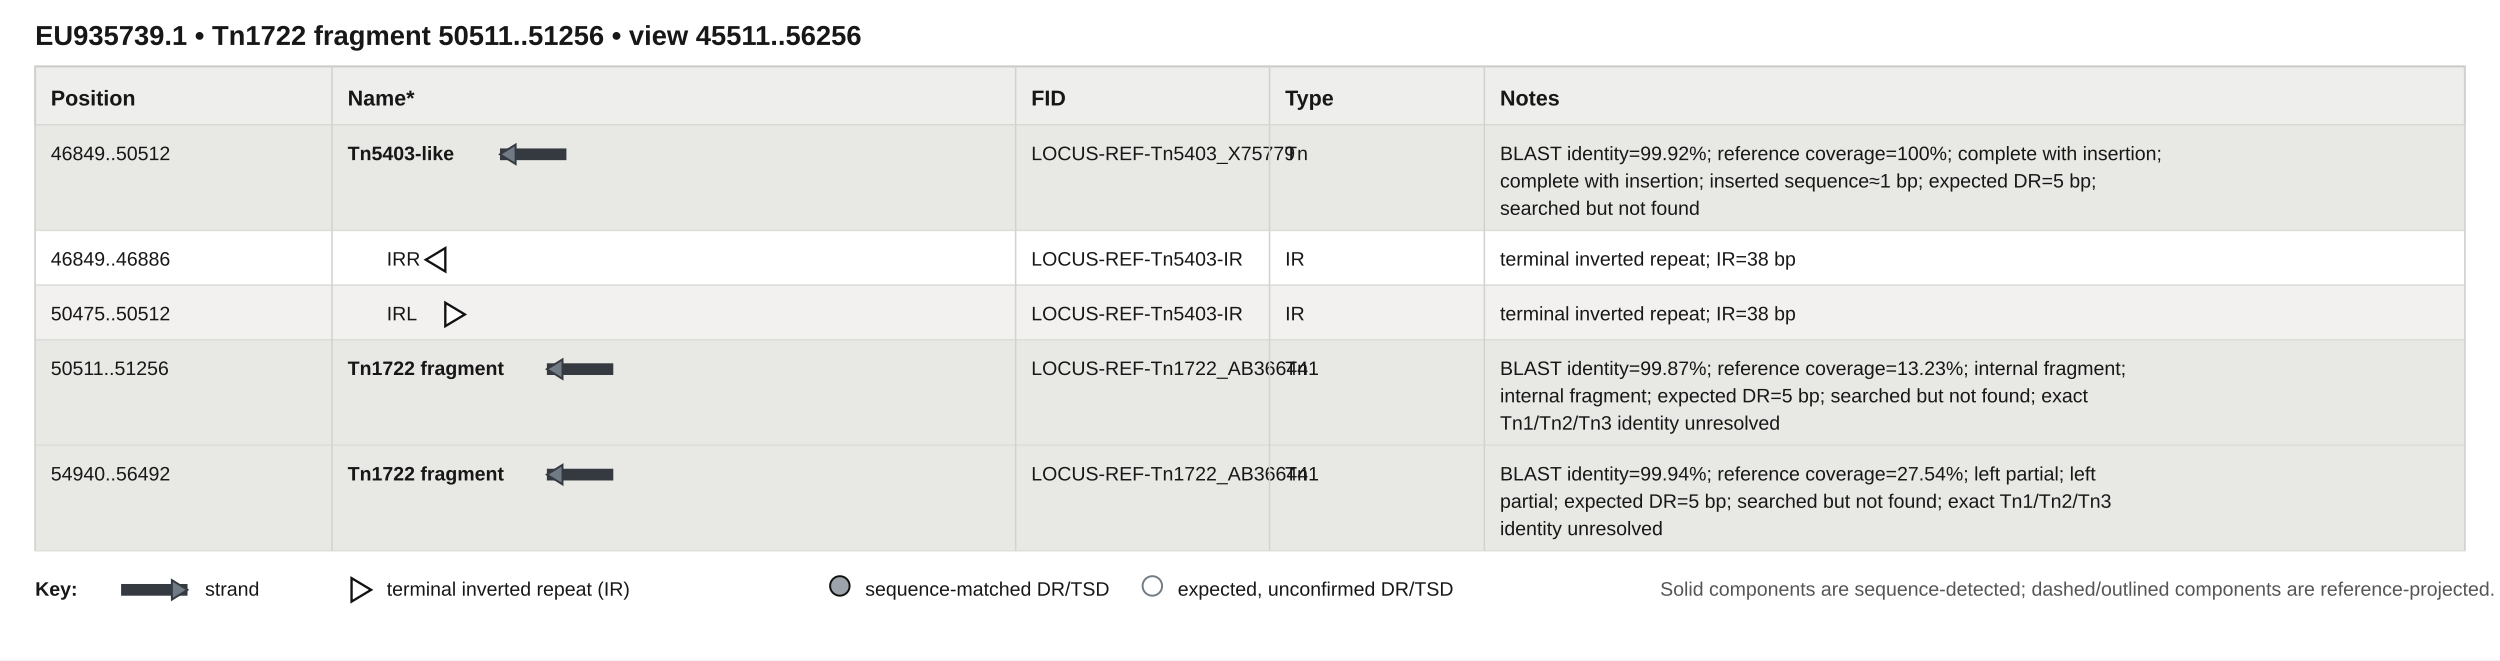
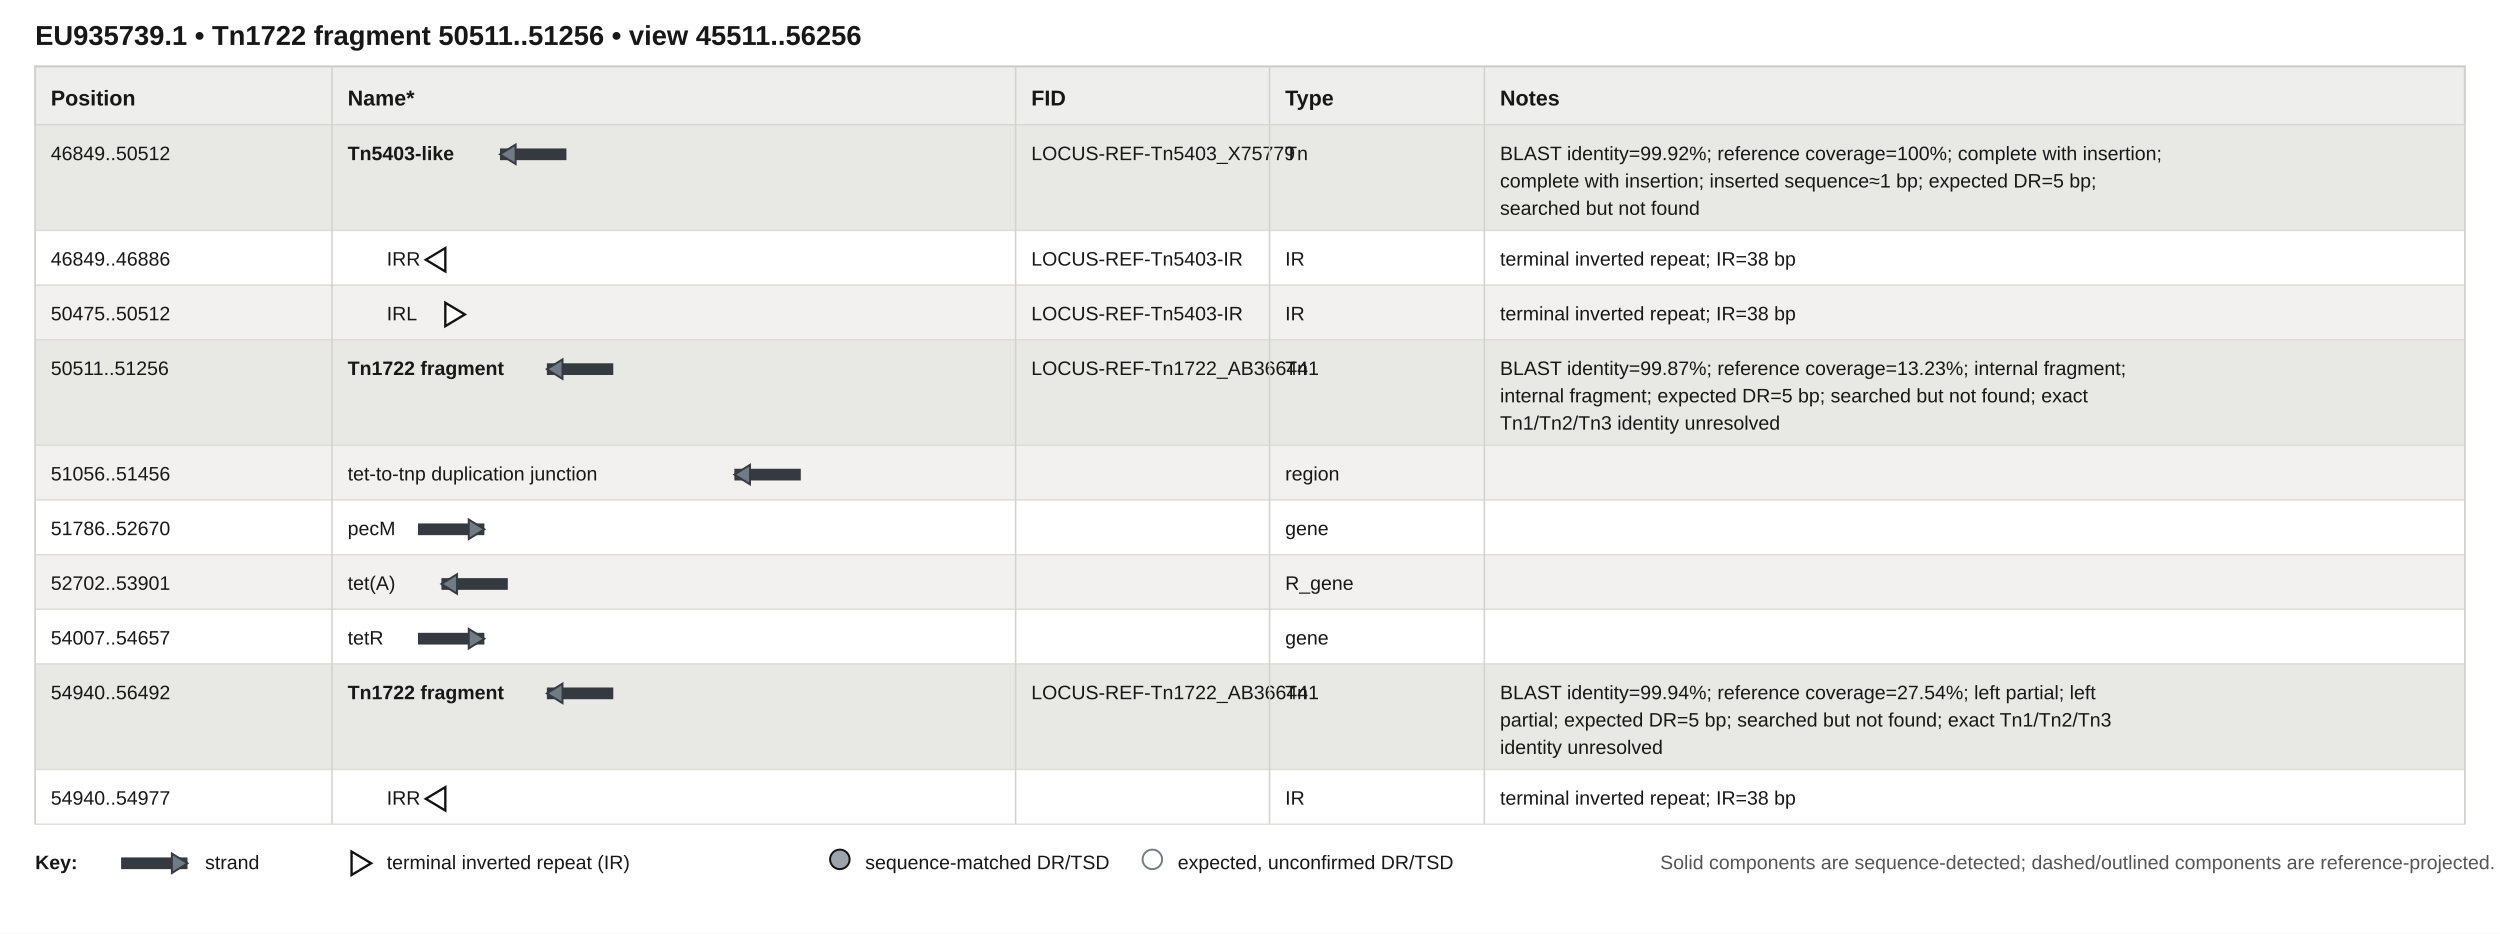
- <svg xmlns="http://www.w3.org/2000/svg" width="1280" height="338" style="background:#fff;font-family:Arial,Helvetica,sans-serif">
-   <rect x="0" y="0" width="1280" height="338" fill="#fff" />
+ <svg xmlns="http://www.w3.org/2000/svg" width="1280" height="478" style="background:#fff;font-family:Arial,Helvetica,sans-serif">
+   <rect x="0" y="0" width="1280" height="478" fill="#fff" />
  <text x="18.0" y="23.0" font-size="14" font-weight="bold" text-anchor="start" fill="#171717">EU935739.1 • Tn1722 fragment 50511..51256 • view 45511..56256</text>
  <rect x="18" y="34" width="1244" height="30" fill="#eeeeec" stroke="#c9c9c6" />
  <text x="26.0" y="54.0" font-size="11" font-weight="bold" text-anchor="start" fill="#171717">Position</text>
  <text x="178.0" y="54.0" font-size="11" font-weight="bold" text-anchor="start" fill="#171717">Name*</text>
  <text x="528.0" y="54.0" font-size="11" font-weight="bold" text-anchor="start" fill="#171717">FID</text>
  <text x="658.0" y="54.0" font-size="11" font-weight="bold" text-anchor="start" fill="#171717">Type</text>
  <text x="768.0" y="54.0" font-size="11" font-weight="bold" text-anchor="start" fill="#171717">Notes</text>
  <rect x="18" y="64" width="1244" height="54" fill="#e8e8e5" stroke="#ddddda" stroke-width="0.7" />
  <text x="26.0" y="82.0" font-size="10" font-weight="normal" text-anchor="start" fill="#171717">46849..50512</text>
  <text x="178.0" y="82.0" font-size="10" font-weight="bold" text-anchor="start" fill="#171717">Tn5403-like</text>
  <line x1="290.0" y1="79.0" x2="256.0" y2="79.0" stroke="#343a40" stroke-width="6" />
  <polygon points="256.0,79.0 264.0,74.0 264.0,84.0" fill="#717b85" stroke="#343a40" />
  <text x="528.0" y="82.0" font-size="10" font-weight="normal" text-anchor="start" fill="#171717">LOCUS-REF-Tn5403_X75779</text>
  <text x="658.0" y="82.0" font-size="10" font-weight="normal" text-anchor="start" fill="#171717">Tn</text>
  <text x="768.0" y="82.0" font-size="10" font-weight="normal" text-anchor="start" fill="#171717">BLAST identity=99.92%; reference coverage=100%; complete with insertion;</text>
  <text x="768.0" y="96.0" font-size="10" font-weight="normal" text-anchor="start" fill="#171717">complete with insertion; inserted sequence≈1 bp; expected DR=5 bp;</text>
  <text x="768.0" y="110.0" font-size="10" font-weight="normal" text-anchor="start" fill="#171717">searched but not found</text>
  <rect x="18" y="118" width="1244" height="28" fill="#ffffff" stroke="#ddddda" stroke-width="0.7" />
  <text x="26.0" y="136.0" font-size="10" font-weight="normal" text-anchor="start" fill="#171717">46849..46886</text>
  <text x="198.0" y="136.0" font-size="10" font-weight="normal" text-anchor="start" fill="#171717">IRR</text>
  <polygon points="228.0,127.0 218.0,133.0 228.0,139.0" fill="#fff" stroke="#111" stroke-width="1.2" />
  <text x="528.0" y="136.0" font-size="10" font-weight="normal" text-anchor="start" fill="#171717">LOCUS-REF-Tn5403-IR</text>
  <text x="658.0" y="136.0" font-size="10" font-weight="normal" text-anchor="start" fill="#171717">IR</text>
  <text x="768.0" y="136.0" font-size="10" font-weight="normal" text-anchor="start" fill="#171717">terminal inverted repeat; IR=38 bp</text>
  <rect x="18" y="146" width="1244" height="28" fill="#f2f1ef" stroke="#ddddda" stroke-width="0.7" />
  <text x="26.0" y="164.0" font-size="10" font-weight="normal" text-anchor="start" fill="#171717">50475..50512</text>
  <text x="198.0" y="164.0" font-size="10" font-weight="normal" text-anchor="start" fill="#171717">IRL</text>
  <polygon points="228.0,155.0 238.0,161.0 228.0,167.0" fill="#fff" stroke="#111" stroke-width="1.2" />
  <text x="528.0" y="164.0" font-size="10" font-weight="normal" text-anchor="start" fill="#171717">LOCUS-REF-Tn5403-IR</text>
  <text x="658.0" y="164.0" font-size="10" font-weight="normal" text-anchor="start" fill="#171717">IR</text>
  <text x="768.0" y="164.0" font-size="10" font-weight="normal" text-anchor="start" fill="#171717">terminal inverted repeat; IR=38 bp</text>
  <rect x="18" y="174" width="1244" height="54" fill="#e8e8e5" stroke="#ddddda" stroke-width="0.7" />
  <text x="26.0" y="192.0" font-size="10" font-weight="normal" text-anchor="start" fill="#171717">50511..51256</text>
  <text x="178.0" y="192.0" font-size="10" font-weight="bold" text-anchor="start" fill="#171717">Tn1722 fragment</text>
  <line x1="314.0" y1="189.0" x2="280.0" y2="189.0" stroke="#343a40" stroke-width="6" />
  <polygon points="280.0,189.0 288.0,184.0 288.0,194.0" fill="#717b85" stroke="#343a40" />
  <text x="528.0" y="192.0" font-size="10" font-weight="normal" text-anchor="start" fill="#171717">LOCUS-REF-Tn1722_AB366441</text>
  <text x="658.0" y="192.0" font-size="10" font-weight="normal" text-anchor="start" fill="#171717">Tn</text>
  <text x="768.0" y="192.0" font-size="10" font-weight="normal" text-anchor="start" fill="#171717">BLAST identity=99.87%; reference coverage=13.23%; internal fragment;</text>
  <text x="768.0" y="206.0" font-size="10" font-weight="normal" text-anchor="start" fill="#171717">internal fragment; expected DR=5 bp; searched but not found; exact</text>
  <text x="768.0" y="220.0" font-size="10" font-weight="normal" text-anchor="start" fill="#171717">Tn1/Tn2/Tn3 identity unresolved</text>
-   <rect x="18" y="228" width="1244" height="54" fill="#e8e8e5" stroke="#ddddda" stroke-width="0.7" />
-   <text x="26.0" y="246.0" font-size="10" font-weight="normal" text-anchor="start" fill="#171717">54940..56492</text>
-   <text x="178.0" y="246.0" font-size="10" font-weight="bold" text-anchor="start" fill="#171717">Tn1722 fragment</text>
-   <line x1="314.0" y1="243.0" x2="280.0" y2="243.0" stroke="#343a40" stroke-width="6" />
-   <polygon points="280.0,243.0 288.0,238.0 288.0,248.0" fill="#717b85" stroke="#343a40" />
-   <text x="528.0" y="246.0" font-size="10" font-weight="normal" text-anchor="start" fill="#171717">LOCUS-REF-Tn1722_AB366441</text>
-   <text x="658.0" y="246.0" font-size="10" font-weight="normal" text-anchor="start" fill="#171717">Tn</text>
-   <text x="768.0" y="246.0" font-size="10" font-weight="normal" text-anchor="start" fill="#171717">BLAST identity=99.94%; reference coverage=27.54%; left partial; left</text>
-   <text x="768.0" y="260.0" font-size="10" font-weight="normal" text-anchor="start" fill="#171717">partial; expected DR=5 bp; searched but not found; exact Tn1/Tn2/Tn3</text>
-   <text x="768.0" y="274.0" font-size="10" font-weight="normal" text-anchor="start" fill="#171717">identity unresolved</text>
-   <line x1="18" y1="34" x2="18" y2="282" stroke="#d2d2cf" stroke-width="0.8" />
-   <line x1="170" y1="34" x2="170" y2="282" stroke="#d2d2cf" stroke-width="0.8" />
-   <line x1="520" y1="34" x2="520" y2="282" stroke="#d2d2cf" stroke-width="0.8" />
-   <line x1="650" y1="34" x2="650" y2="282" stroke="#d2d2cf" stroke-width="0.8" />
-   <line x1="760" y1="34" x2="760" y2="282" stroke="#d2d2cf" stroke-width="0.8" />
-   <line x1="1262" y1="34" x2="1262" y2="282" stroke="#d2d2cf" stroke-width="0.8" />
-   <text x="18.0" y="305.0" font-size="10" font-weight="bold" text-anchor="start" fill="#171717">Key:</text>
-   <line x1="62.0" y1="302.0" x2="96.0" y2="302.0" stroke="#343a40" stroke-width="6" />
-   <polygon points="96.0,302.0 88.0,297.0 88.0,307.0" fill="#717b85" stroke="#343a40" />
-   <text x="105.0" y="305.0" font-size="10" font-weight="normal" text-anchor="start" fill="#171717">strand</text>
-   <polygon points="180.0,296.0 190.0,302.0 180.0,308.0" fill="#fff" stroke="#111" stroke-width="1.2" />
-   <text x="198.0" y="305.0" font-size="10" font-weight="normal" text-anchor="start" fill="#171717">terminal inverted repeat (IR)</text>
-   <circle cx="430" cy="300" r="5" fill="#9ca3aa" stroke="#111" />
-   <text x="443.0" y="305.0" font-size="10" font-weight="normal" text-anchor="start" fill="#171717">sequence-matched DR/TSD</text>
-   <circle cx="590" cy="300" r="5" fill="#fff" stroke="#737b83" />
-   <text x="603.0" y="305.0" font-size="10" font-weight="normal" text-anchor="start" fill="#171717">expected, unconfirmed DR/TSD</text>
-   <text x="850.0" y="305.0" font-size="10" font-weight="normal" text-anchor="start" fill="#555555">Solid components are sequence-detected; dashed/outlined components are reference-projected.</text>
+   <rect x="18" y="228" width="1244" height="28" fill="#f2f1ef" stroke="#ddddda" stroke-width="0.7" />
+   <text x="26.0" y="246.0" font-size="10" font-weight="normal" text-anchor="start" fill="#171717">51056..51456</text>
+   <text x="178.0" y="246.0" font-size="10" font-weight="normal" text-anchor="start" fill="#171717">tet-to-tnp duplication junction</text>
+   <line x1="410.0" y1="243.0" x2="376.0" y2="243.0" stroke="#343a40" stroke-width="6" />
+   <polygon points="376.0,243.0 384.0,238.0 384.0,248.0" fill="#717b85" stroke="#343a40" />
+   <text x="528.0" y="246.0" font-size="10" font-weight="normal" text-anchor="start" fill="#171717" />
+   <text x="658.0" y="246.0" font-size="10" font-weight="normal" text-anchor="start" fill="#171717">region</text>
+   <text x="768.0" y="246.0" font-size="10" font-weight="normal" text-anchor="start" fill="#171717" />
+   <rect x="18" y="256" width="1244" height="28" fill="#ffffff" stroke="#ddddda" stroke-width="0.7" />
+   <text x="26.0" y="274.0" font-size="10" font-weight="normal" text-anchor="start" fill="#171717">51786..52670</text>
+   <text x="178.0" y="274.0" font-size="10" font-weight="normal" text-anchor="start" fill="#171717">pecM</text>
+   <line x1="214.0" y1="271.0" x2="248.0" y2="271.0" stroke="#343a40" stroke-width="6" />
+   <polygon points="248.0,271.0 240.0,266.0 240.0,276.0" fill="#717b85" stroke="#343a40" />
+   <text x="528.0" y="274.0" font-size="10" font-weight="normal" text-anchor="start" fill="#171717" />
+   <text x="658.0" y="274.0" font-size="10" font-weight="normal" text-anchor="start" fill="#171717">gene</text>
+   <text x="768.0" y="274.0" font-size="10" font-weight="normal" text-anchor="start" fill="#171717" />
+   <rect x="18" y="284" width="1244" height="28" fill="#f2f1ef" stroke="#ddddda" stroke-width="0.7" />
+   <text x="26.0" y="302.0" font-size="10" font-weight="normal" text-anchor="start" fill="#171717">52702..53901</text>
+   <text x="178.0" y="302.0" font-size="10" font-weight="normal" text-anchor="start" fill="#171717">tet(A)</text>
+   <line x1="260.0" y1="299.0" x2="226.0" y2="299.0" stroke="#343a40" stroke-width="6" />
+   <polygon points="226.0,299.0 234.0,294.0 234.0,304.0" fill="#717b85" stroke="#343a40" />
+   <text x="528.0" y="302.0" font-size="10" font-weight="normal" text-anchor="start" fill="#171717" />
+   <text x="658.0" y="302.0" font-size="10" font-weight="normal" text-anchor="start" fill="#171717">R_gene</text>
+   <text x="768.0" y="302.0" font-size="10" font-weight="normal" text-anchor="start" fill="#171717" />
+   <rect x="18" y="312" width="1244" height="28" fill="#ffffff" stroke="#ddddda" stroke-width="0.7" />
+   <text x="26.0" y="330.0" font-size="10" font-weight="normal" text-anchor="start" fill="#171717">54007..54657</text>
+   <text x="178.0" y="330.0" font-size="10" font-weight="normal" text-anchor="start" fill="#171717">tetR</text>
+   <line x1="214.0" y1="327.0" x2="248.0" y2="327.0" stroke="#343a40" stroke-width="6" />
+   <polygon points="248.0,327.0 240.0,322.0 240.0,332.0" fill="#717b85" stroke="#343a40" />
+   <text x="528.0" y="330.0" font-size="10" font-weight="normal" text-anchor="start" fill="#171717" />
+   <text x="658.0" y="330.0" font-size="10" font-weight="normal" text-anchor="start" fill="#171717">gene</text>
+   <text x="768.0" y="330.0" font-size="10" font-weight="normal" text-anchor="start" fill="#171717" />
+   <rect x="18" y="340" width="1244" height="54" fill="#e8e8e5" stroke="#ddddda" stroke-width="0.7" />
+   <text x="26.0" y="358.0" font-size="10" font-weight="normal" text-anchor="start" fill="#171717">54940..56492</text>
+   <text x="178.0" y="358.0" font-size="10" font-weight="bold" text-anchor="start" fill="#171717">Tn1722 fragment</text>
+   <line x1="314.0" y1="355.0" x2="280.0" y2="355.0" stroke="#343a40" stroke-width="6" />
+   <polygon points="280.0,355.0 288.0,350.0 288.0,360.0" fill="#717b85" stroke="#343a40" />
+   <text x="528.0" y="358.0" font-size="10" font-weight="normal" text-anchor="start" fill="#171717">LOCUS-REF-Tn1722_AB366441</text>
+   <text x="658.0" y="358.0" font-size="10" font-weight="normal" text-anchor="start" fill="#171717">Tn</text>
+   <text x="768.0" y="358.0" font-size="10" font-weight="normal" text-anchor="start" fill="#171717">BLAST identity=99.94%; reference coverage=27.54%; left partial; left</text>
+   <text x="768.0" y="372.0" font-size="10" font-weight="normal" text-anchor="start" fill="#171717">partial; expected DR=5 bp; searched but not found; exact Tn1/Tn2/Tn3</text>
+   <text x="768.0" y="386.0" font-size="10" font-weight="normal" text-anchor="start" fill="#171717">identity unresolved</text>
+   <rect x="18" y="394" width="1244" height="28" fill="#ffffff" stroke="#ddddda" stroke-width="0.7" />
+   <text x="26.0" y="412.0" font-size="10" font-weight="normal" text-anchor="start" fill="#171717">54940..54977</text>
+   <text x="198.0" y="412.0" font-size="10" font-weight="normal" text-anchor="start" fill="#171717">IRR</text>
+   <polygon points="228.0,403.0 218.0,409.0 228.0,415.0" fill="#fff" stroke="#111" stroke-width="1.2" />
+   <text x="528.0" y="412.0" font-size="10" font-weight="normal" text-anchor="start" fill="#171717" />
+   <text x="658.0" y="412.0" font-size="10" font-weight="normal" text-anchor="start" fill="#171717">IR</text>
+   <text x="768.0" y="412.0" font-size="10" font-weight="normal" text-anchor="start" fill="#171717">terminal inverted repeat; IR=38 bp</text>
+   <line x1="18" y1="34" x2="18" y2="422" stroke="#d2d2cf" stroke-width="0.8" />
+   <line x1="170" y1="34" x2="170" y2="422" stroke="#d2d2cf" stroke-width="0.8" />
+   <line x1="520" y1="34" x2="520" y2="422" stroke="#d2d2cf" stroke-width="0.8" />
+   <line x1="650" y1="34" x2="650" y2="422" stroke="#d2d2cf" stroke-width="0.8" />
+   <line x1="760" y1="34" x2="760" y2="422" stroke="#d2d2cf" stroke-width="0.8" />
+   <line x1="1262" y1="34" x2="1262" y2="422" stroke="#d2d2cf" stroke-width="0.8" />
+   <text x="18.0" y="445.0" font-size="10" font-weight="bold" text-anchor="start" fill="#171717">Key:</text>
+   <line x1="62.0" y1="442.0" x2="96.0" y2="442.0" stroke="#343a40" stroke-width="6" />
+   <polygon points="96.0,442.0 88.0,437.0 88.0,447.0" fill="#717b85" stroke="#343a40" />
+   <text x="105.0" y="445.0" font-size="10" font-weight="normal" text-anchor="start" fill="#171717">strand</text>
+   <polygon points="180.0,436.0 190.0,442.0 180.0,448.0" fill="#fff" stroke="#111" stroke-width="1.2" />
+   <text x="198.0" y="445.0" font-size="10" font-weight="normal" text-anchor="start" fill="#171717">terminal inverted repeat (IR)</text>
+   <circle cx="430" cy="440" r="5" fill="#9ca3aa" stroke="#111" />
+   <text x="443.0" y="445.0" font-size="10" font-weight="normal" text-anchor="start" fill="#171717">sequence-matched DR/TSD</text>
+   <circle cx="590" cy="440" r="5" fill="#fff" stroke="#737b83" />
+   <text x="603.0" y="445.0" font-size="10" font-weight="normal" text-anchor="start" fill="#171717">expected, unconfirmed DR/TSD</text>
+   <text x="850.0" y="445.0" font-size="10" font-weight="normal" text-anchor="start" fill="#555555">Solid components are sequence-detected; dashed/outlined components are reference-projected.</text>
</svg>
